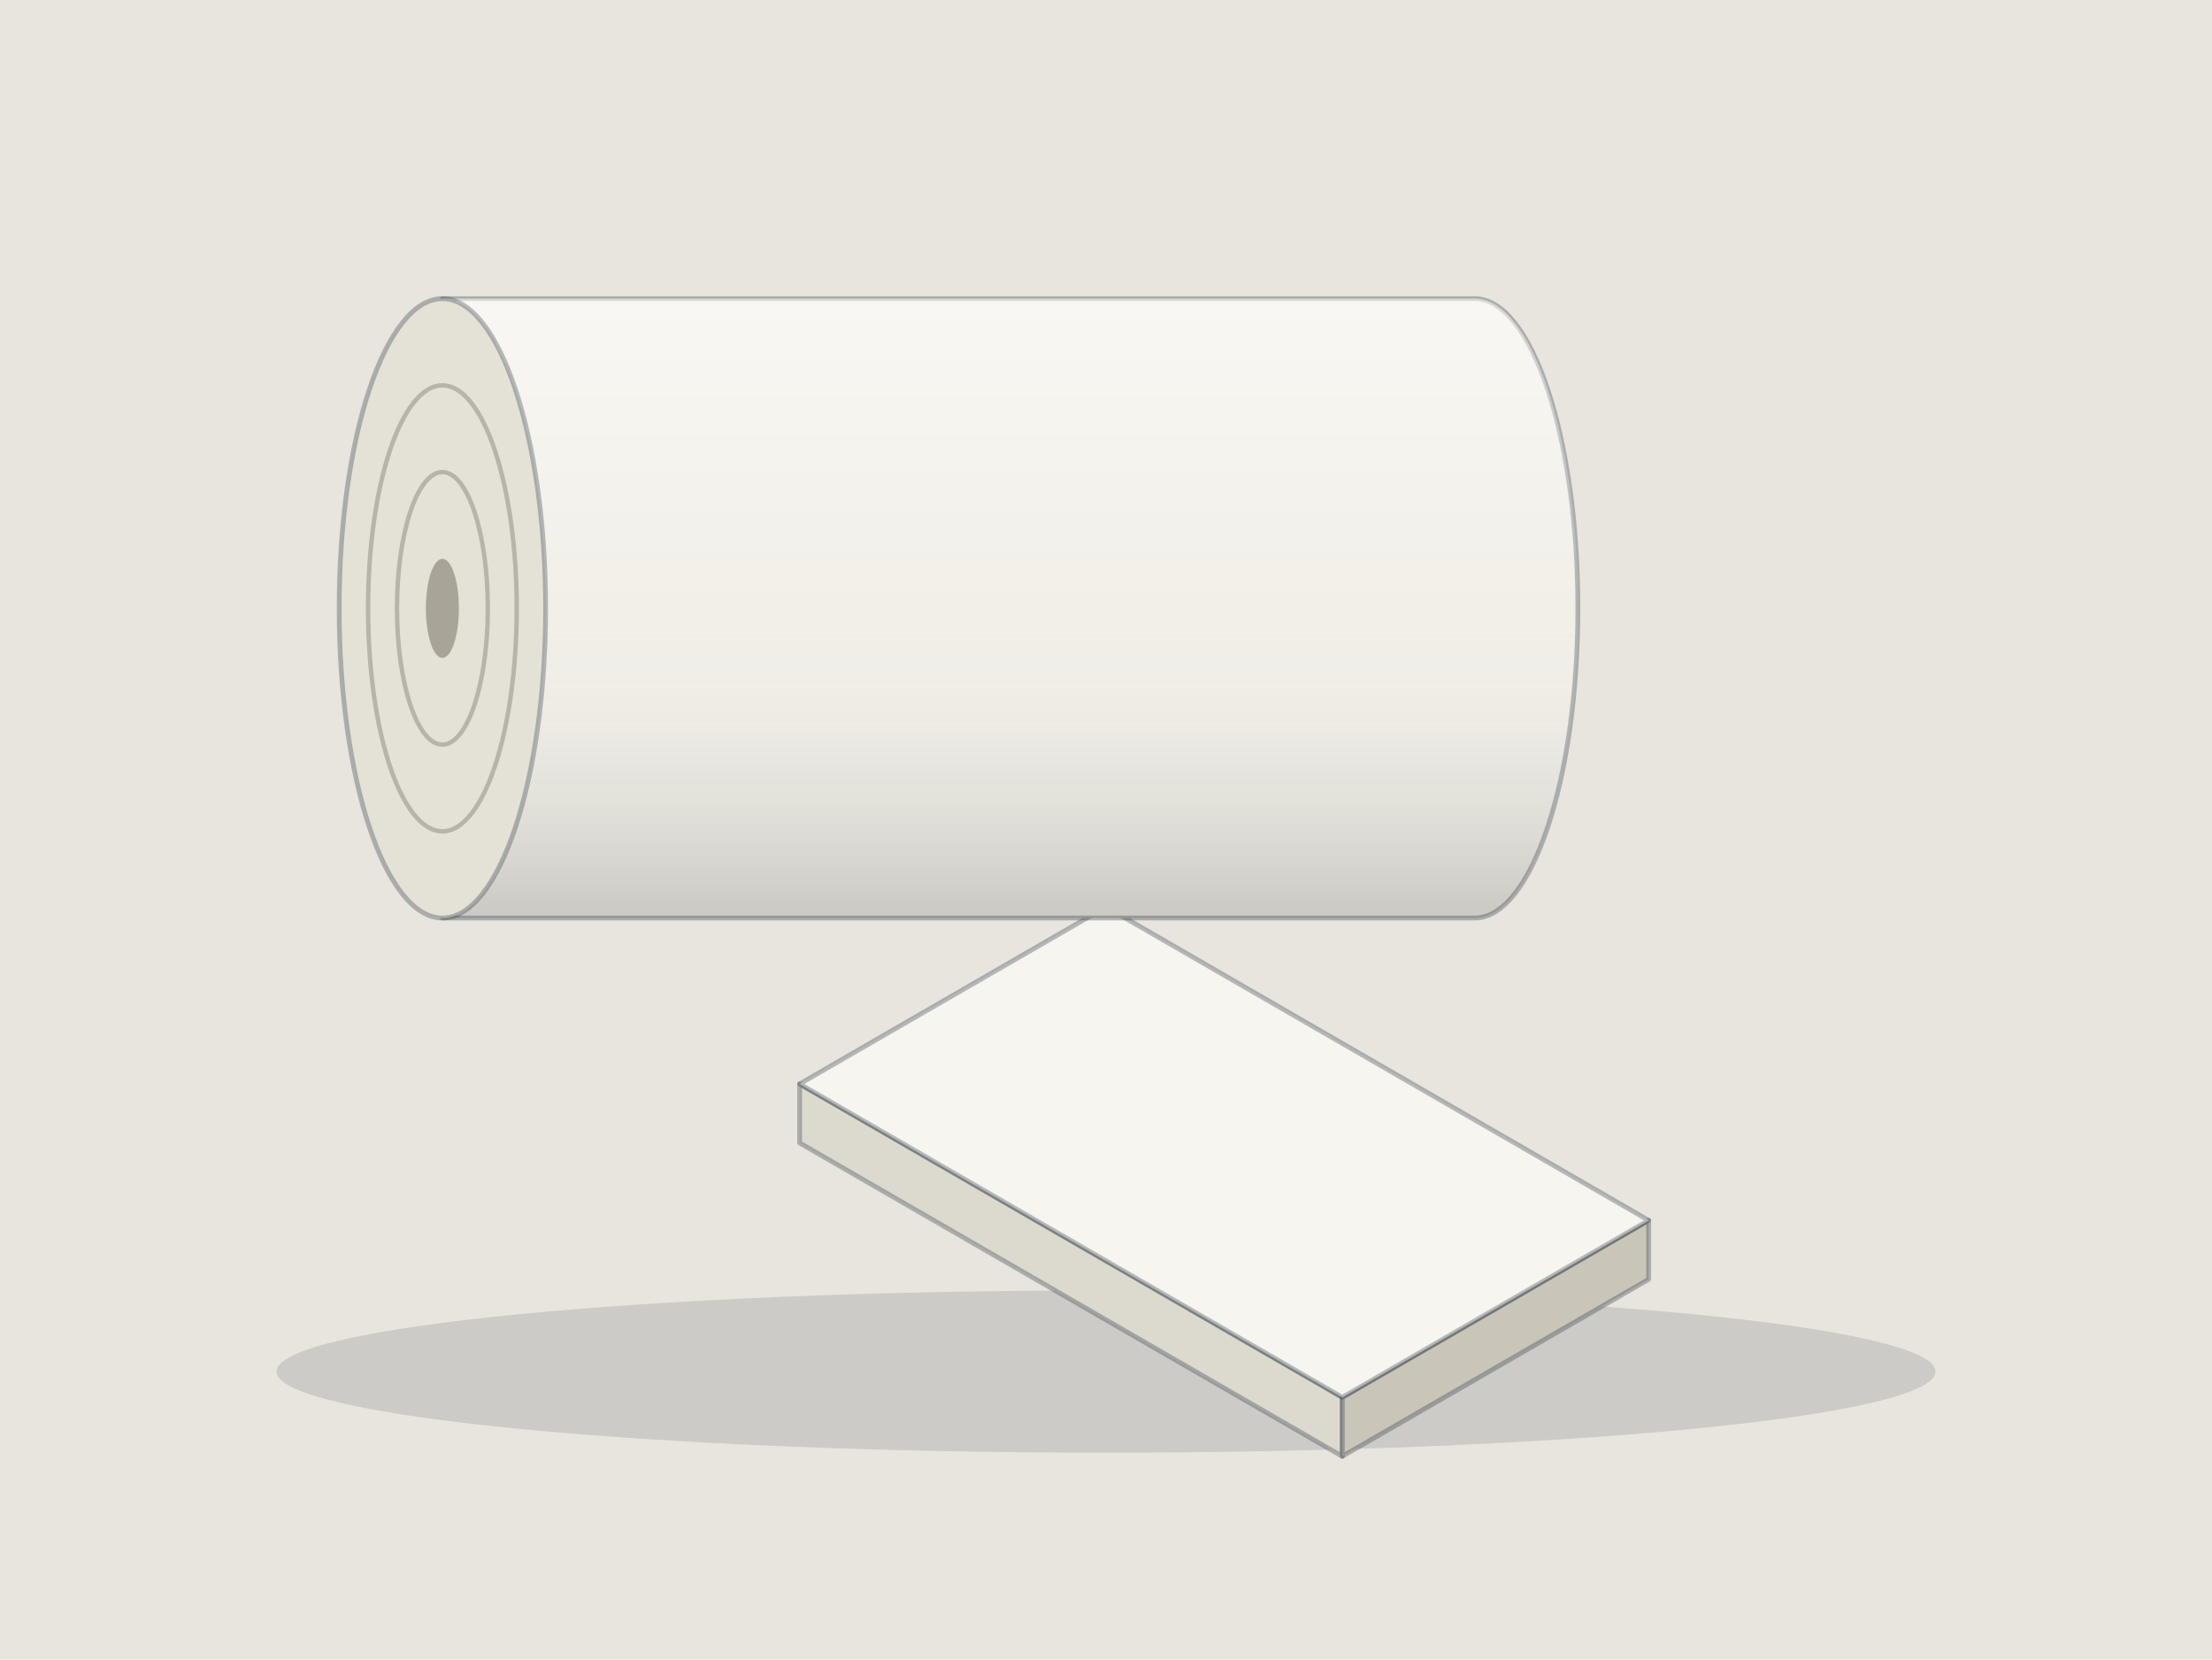
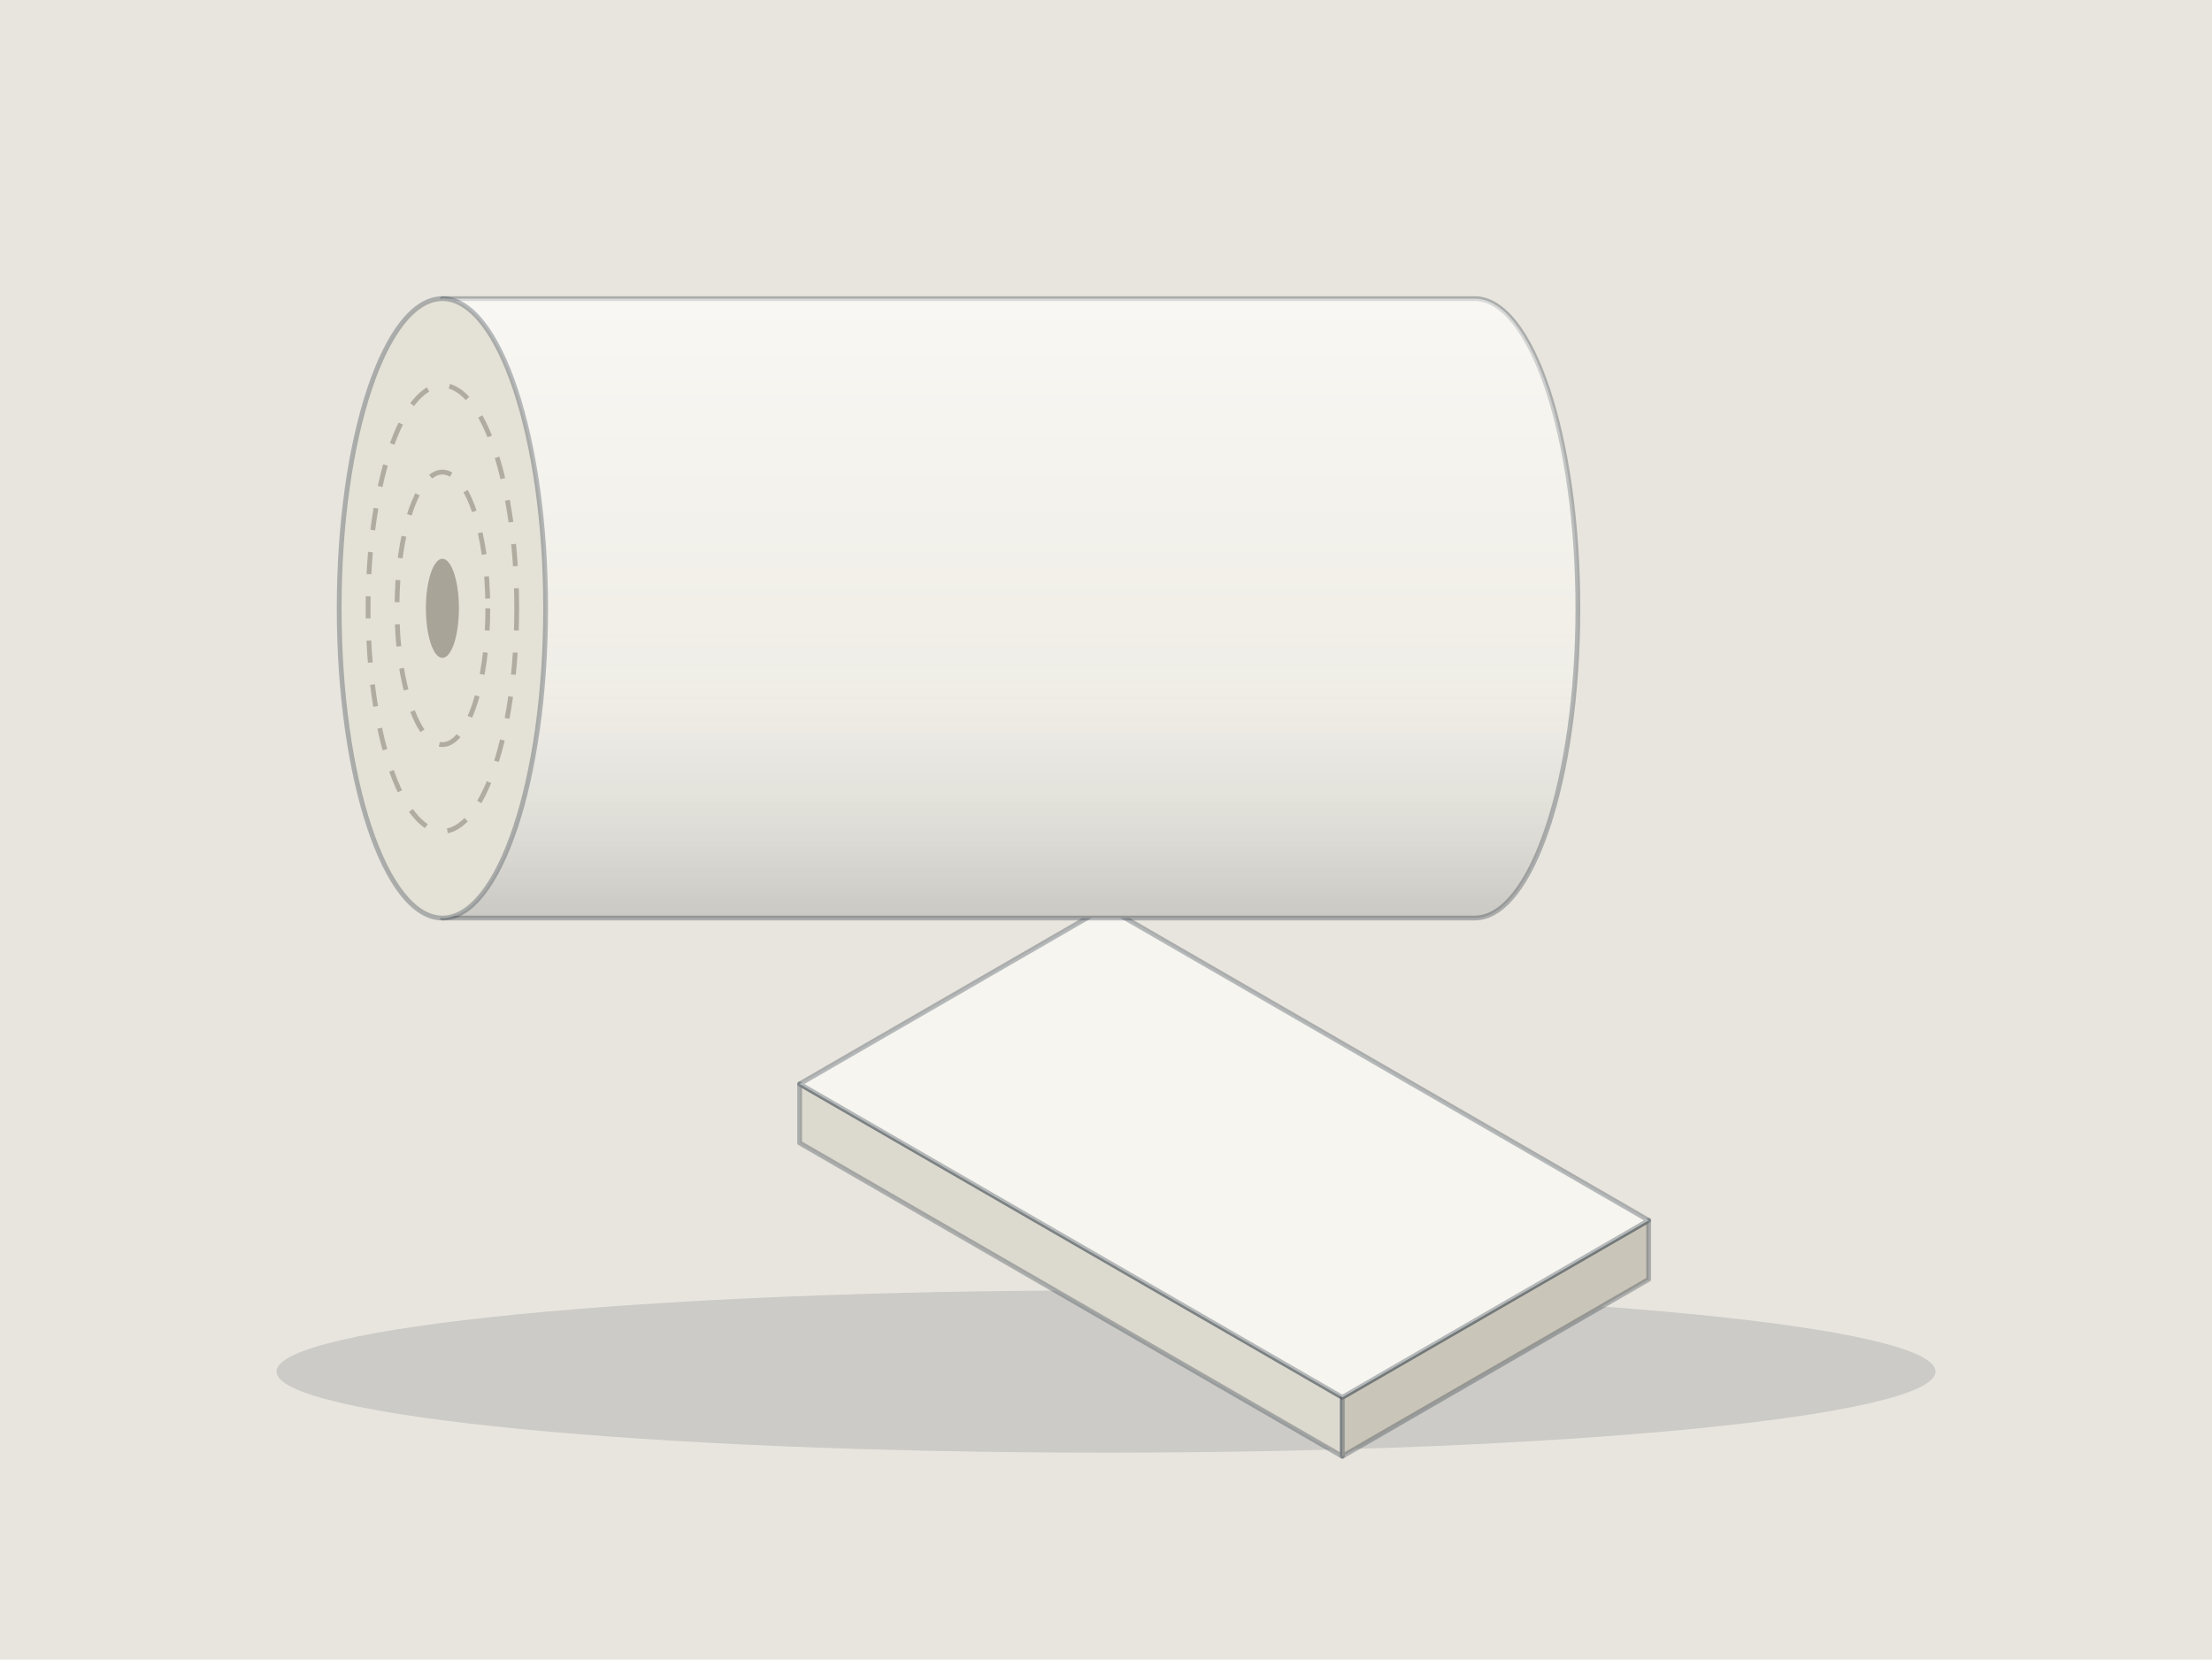
<svg xmlns="http://www.w3.org/2000/svg" viewBox="0 0 600 450" role="img" aria-label="Roll and sheet of EPE foam">
-   <rect width="600" height="450" fill="#e8e5de" />
-   <ellipse cx="300" cy="372" rx="225" ry="22" fill="#1c2430" opacity=".14" />
-   <polygon points="216.9,294 364.1,379 364.1,395 216.9,310" fill="#dcd9cf" stroke="#2b3542" stroke-opacity=".32" stroke-width="1.3" stroke-linejoin="round" />
-   <polygon points="447.2,331 364.1,379 364.1,395 447.2,347" fill="#c9c5b9" stroke="#2b3542" stroke-opacity=".32" stroke-width="1.3" stroke-linejoin="round" />
-   <polygon points="300,246 447.2,331 364.1,379 216.9,294" fill="#f6f5f0" stroke="#2b3542" stroke-opacity=".32" stroke-width="1.3" stroke-linejoin="round" />
+   <style>
+ .bob{animation:bob 4.6s ease-in-out infinite}
+ .bob2{animation:bob 4.6s ease-in-out -2.3s infinite}
+ @keyframes bob{0%,100%{transform:translateY(0)}50%{transform:translateY(-8px)}}
+ .sh{animation:sh 4.6s ease-in-out infinite;transform-box:fill-box;transform-origin:center}
+ .sh2{animation:sh 4.6s ease-in-out -2.3s infinite;transform-box:fill-box;transform-origin:center}
+ @keyframes sh{0%,100%{transform:scale(1);opacity:.15}50%{transform:scale(.9);opacity:.09}}
+ .gloss{animation:gloss 4.2s ease-in-out infinite}
+ @keyframes gloss{0%,35%{transform:translateX(0)}80%,100%{transform:translateX(330px)}}
+ @media (prefers-reduced-motion:reduce){*{animation:none!important}}.ring{stroke-dasharray:6 6;animation:flow 2.4s linear infinite}@keyframes flow{to{stroke-dashoffset:-24}}</style>
  <defs>
    <linearGradient id="fh" x1="0" y1="0" x2="0" y2="1">
      <stop offset="0" stop-color="#fff" stop-opacity=".5" />
      <stop offset=".5" stop-color="#fff" stop-opacity="0" />
      <stop offset="1" stop-color="#000" stop-opacity=".16" />
    </linearGradient>
+     <clipPath id="fc">
+       <path d="M120 81H400a28 84 0 0 1 0 168H120z" />
+     </clipPath>
  </defs>
-   <path d="M120 81H400a28 84 0 0 1 0 168H120z" fill="#f1efe8" stroke="#2b3542" stroke-opacity=".32" stroke-width="1.3" stroke-linejoin="round" />
-   <path d="M120 81H400a28 84 0 0 1 0 168H120z" fill="url(#fh)" />
-   <ellipse cx="120" cy="165" rx="28" ry="84" fill="#e4e1d7" stroke="#2b3542" stroke-opacity=".32" stroke-width="1.3" stroke-linejoin="round" />
-   <g fill="none" stroke="#9a968a" stroke-opacity=".6" stroke-width="1.2">
-     <ellipse cx="120" cy="165" rx="20.16" ry="60.48" />
-     <ellipse cx="120" cy="165" rx="12.32" ry="36.96" />
+   <rect width="600" height="450" fill="#e8e5de" />
+   <ellipse class="sh" cx="300" cy="372" rx="225" ry="22" fill="#1c2430" opacity=".14" />
+   <g class="bob2">
+     <polygon points="216.9,294 364.1,379 364.1,395 216.9,310" fill="#dcd9cf" stroke="#2b3542" stroke-opacity=".32" stroke-width="1.3" stroke-linejoin="round" />
+     <polygon points="447.2,331 364.1,379 364.1,395 447.2,347" fill="#c9c5b9" stroke="#2b3542" stroke-opacity=".32" stroke-width="1.3" stroke-linejoin="round" />
+     <polygon points="300,246 447.2,331 364.1,379 216.9,294" fill="#f6f5f0" stroke="#2b3542" stroke-opacity=".32" stroke-width="1.3" stroke-linejoin="round" />
  </g>
-   <ellipse cx="120" cy="165" rx="4.48" ry="13.44" fill="#a9a498" />
+   <g class="bob">
+     <path d="M120 81H400a28 84 0 0 1 0 168H120z" fill="#f1efe8" stroke="#2b3542" stroke-opacity=".32" stroke-width="1.3" stroke-linejoin="round" />
+     <path d="M120 81H400a28 84 0 0 1 0 168H120z" fill="url(#fh)" />
+     <g clip-path="url(#fc)">
+       <rect class="gloss" x="40" y="70" width="46" height="190" fill="#fff" opacity=".6" transform="skewX(-14)" style="transform-box:fill-box" />
+     </g>
+     <ellipse cx="120" cy="165" rx="28" ry="84" fill="#e4e1d7" stroke="#2b3542" stroke-opacity=".32" stroke-width="1.3" stroke-linejoin="round" />
+     <g fill="none" stroke="#9a968a" stroke-opacity=".7" stroke-width="1.3">
+       <ellipse class="ring" cx="120" cy="165" rx="20.16" ry="60.48" />
+       <ellipse class="ring" cx="120" cy="165" rx="12.32" ry="36.96" />
+     </g>
+     <ellipse cx="120" cy="165" rx="4.48" ry="13.44" fill="#a9a498" />
+   </g>
</svg>
